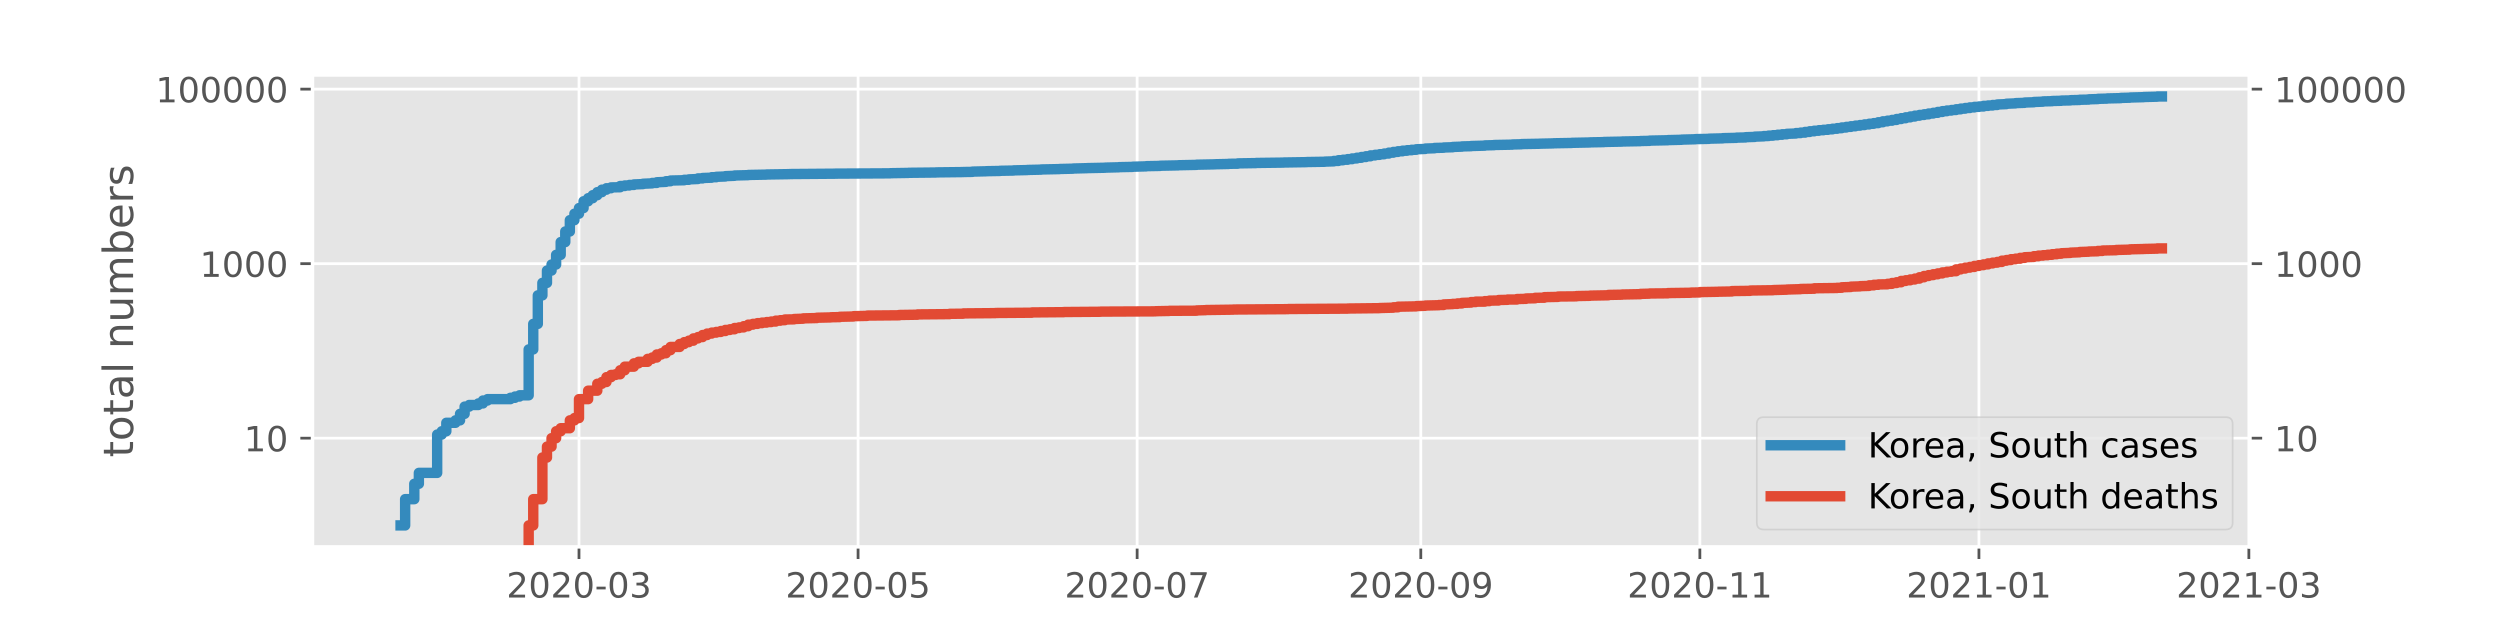
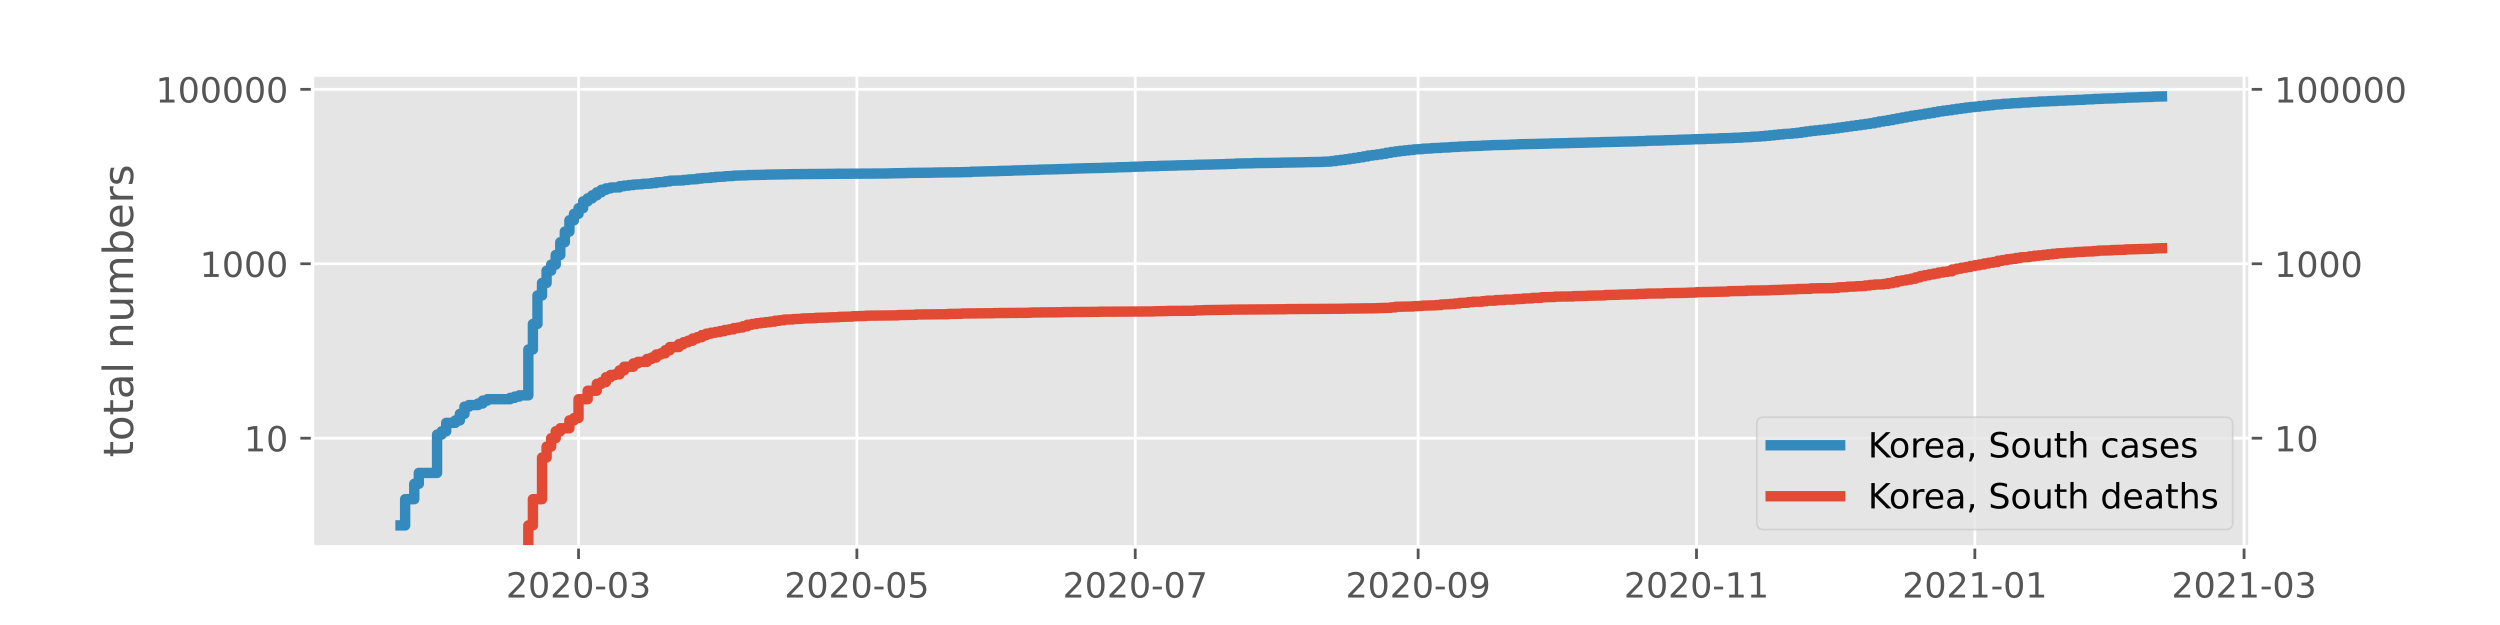
<svg xmlns="http://www.w3.org/2000/svg" xmlns:xlink="http://www.w3.org/1999/xlink" height="180pt" version="1.1" viewBox="0 0 720 180" width="720pt">
  <defs>
    <style type="text/css">*{stroke-linecap:butt;stroke-linejoin:round;}</style>
  </defs>
  <g id="figure_1">
    <g id="patch_1">
      <path d="M 0 180  L 720 180  L 720 0  L 0 0  z " style="fill:#ffffff;" />
    </g>
    <g id="axes_1">
      <g id="patch_2">
        <path d="M 90 157.5  L 648 157.5  L 648 21.6  L 90 21.6  z " style="fill:#e5e5e5;" />
      </g>
      <g id="matplotlib.axis_1">
        <g id="xtick_1">
          <g id="line2d_1">
-             <path clip-path="url(#pbd2954a9d4)" d="M 166.75 157.5  L 166.75 21.6  " style="fill:none;stroke:#ffffff;stroke-linecap:square;stroke-width:0.8;" />
+             <path clip-path="url(#p06959d4b79)" d="M 166.617 157.5  L 166.617 21.6  " style="fill:none;stroke:#ffffff;stroke-linecap:square;stroke-width:0.8;" />
          </g>
          <g id="line2d_2">
            <defs>
-               <path d="M 0 0  L 0 3.5  " id="md757eb8dd3" style="stroke:#555555;stroke-width:0.8;" />
+               <path d="M 0 0  L 0 3.5  " id="m954e383725" style="stroke:#555555;stroke-width:0.8;" />
            </defs>
            <g>
-               <use style="fill:#555555;stroke:#555555;stroke-width:0.8;" x="166.75" xlink:href="#md757eb8dd3" y="157.5" />
+               <use style="fill:#555555;stroke:#555555;stroke-width:0.8;" x="166.617" xlink:href="#m954e383725" y="157.5" />
            </g>
          </g>
          <g id="text_1">
-             <text style="fill:#555555;font-family:DejaVu Sans;font-size:10px;font-stretch:normal;font-style:normal;font-weight:normal;text-anchor:middle;" transform="rotate(-0, 166.7497, 172.0984)" x="166.75" y="172.098">2020-03</text>
+             <text style="fill:#555555;font-family:DejaVu Sans;font-size:10px;font-stretch:normal;font-style:normal;font-weight:normal;text-anchor:middle;" transform="rotate(-0, 166.6166, 172.0984)" x="166.617" y="172.098">2020-03</text>
          </g>
        </g>
        <g id="xtick_2">
          <g id="line2d_3">
-             <path clip-path="url(#pbd2954a9d4)" d="M 247.123 157.5  L 247.123 21.6  " style="fill:none;stroke:#ffffff;stroke-linecap:square;stroke-width:0.8;" />
+             <path clip-path="url(#p06959d4b79)" d="M 246.781 157.5  L 246.781 21.6  " style="fill:none;stroke:#ffffff;stroke-linecap:square;stroke-width:0.8;" />
          </g>
          <g id="line2d_4">
            <g>
-               <use style="fill:#555555;stroke:#555555;stroke-width:0.8;" x="247.123" xlink:href="#md757eb8dd3" y="157.5" />
+               <use style="fill:#555555;stroke:#555555;stroke-width:0.8;" x="246.781" xlink:href="#m954e383725" y="157.5" />
            </g>
          </g>
          <g id="text_2">
-             <text style="fill:#555555;font-family:DejaVu Sans;font-size:10px;font-stretch:normal;font-style:normal;font-weight:normal;text-anchor:middle;" transform="rotate(-0, 247.1228, 172.0984)" x="247.123" y="172.098">2020-05</text>
+             <text style="fill:#555555;font-family:DejaVu Sans;font-size:10px;font-stretch:normal;font-style:normal;font-weight:normal;text-anchor:middle;" transform="rotate(-0, 246.7814, 172.0984)" x="246.781" y="172.098">2020-05</text>
          </g>
        </g>
        <g id="xtick_3">
          <g id="line2d_5">
-             <path clip-path="url(#pbd2954a9d4)" d="M 327.496 157.5  L 327.496 21.6  " style="fill:none;stroke:#ffffff;stroke-linecap:square;stroke-width:0.8;" />
+             <path clip-path="url(#p06959d4b79)" d="M 326.946 157.5  L 326.946 21.6  " style="fill:none;stroke:#ffffff;stroke-linecap:square;stroke-width:0.8;" />
          </g>
          <g id="line2d_6">
            <g>
-               <use style="fill:#555555;stroke:#555555;stroke-width:0.8;" x="327.496" xlink:href="#md757eb8dd3" y="157.5" />
+               <use style="fill:#555555;stroke:#555555;stroke-width:0.8;" x="326.946" xlink:href="#m954e383725" y="157.5" />
            </g>
          </g>
          <g id="text_3">
-             <text style="fill:#555555;font-family:DejaVu Sans;font-size:10px;font-stretch:normal;font-style:normal;font-weight:normal;text-anchor:middle;" transform="rotate(-0, 327.4959, 172.0984)" x="327.496" y="172.098">2020-07</text>
+             <text style="fill:#555555;font-family:DejaVu Sans;font-size:10px;font-stretch:normal;font-style:normal;font-weight:normal;text-anchor:middle;" transform="rotate(-0, 326.9463, 172.0984)" x="326.946" y="172.098">2020-07</text>
          </g>
        </g>
        <g id="xtick_4">
          <g id="line2d_7">
-             <path clip-path="url(#pbd2954a9d4)" d="M 409.187 157.5  L 409.187 21.6  " style="fill:none;stroke:#ffffff;stroke-linecap:square;stroke-width:0.8;" />
+             <path clip-path="url(#p06959d4b79)" d="M 408.425 157.5  L 408.425 21.6  " style="fill:none;stroke:#ffffff;stroke-linecap:square;stroke-width:0.8;" />
          </g>
          <g id="line2d_8">
            <g>
-               <use style="fill:#555555;stroke:#555555;stroke-width:0.8;" x="409.187" xlink:href="#md757eb8dd3" y="157.5" />
+               <use style="fill:#555555;stroke:#555555;stroke-width:0.8;" x="408.425" xlink:href="#m954e383725" y="157.5" />
            </g>
          </g>
          <g id="text_4">
-             <text style="fill:#555555;font-family:DejaVu Sans;font-size:10px;font-stretch:normal;font-style:normal;font-weight:normal;text-anchor:middle;" transform="rotate(-0, 409.1865, 172.0984)" x="409.187" y="172.098">2020-09</text>
+             <text style="fill:#555555;font-family:DejaVu Sans;font-size:10px;font-stretch:normal;font-style:normal;font-weight:normal;text-anchor:middle;" transform="rotate(-0, 408.4253, 172.0984)" x="408.425" y="172.098">2020-09</text>
          </g>
        </g>
        <g id="xtick_5">
          <g id="line2d_9">
-             <path clip-path="url(#pbd2954a9d4)" d="M 489.56 157.5  L 489.56 21.6  " style="fill:none;stroke:#ffffff;stroke-linecap:square;stroke-width:0.8;" />
+             <path clip-path="url(#p06959d4b79)" d="M 488.59 157.5  L 488.59 21.6  " style="fill:none;stroke:#ffffff;stroke-linecap:square;stroke-width:0.8;" />
          </g>
          <g id="line2d_10">
            <g>
-               <use style="fill:#555555;stroke:#555555;stroke-width:0.8;" x="489.56" xlink:href="#md757eb8dd3" y="157.5" />
+               <use style="fill:#555555;stroke:#555555;stroke-width:0.8;" x="488.59" xlink:href="#m954e383725" y="157.5" />
            </g>
          </g>
          <g id="text_5">
-             <text style="fill:#555555;font-family:DejaVu Sans;font-size:10px;font-stretch:normal;font-style:normal;font-weight:normal;text-anchor:middle;" transform="rotate(-0, 489.5596, 172.0984)" x="489.56" y="172.098">2020-11</text>
+             <text style="fill:#555555;font-family:DejaVu Sans;font-size:10px;font-stretch:normal;font-style:normal;font-weight:normal;text-anchor:middle;" transform="rotate(-0, 488.5902, 172.0984)" x="488.59" y="172.098">2020-11</text>
          </g>
        </g>
        <g id="xtick_6">
          <g id="line2d_11">
-             <path clip-path="url(#pbd2954a9d4)" d="M 569.933 157.5  L 569.933 21.6  " style="fill:none;stroke:#ffffff;stroke-linecap:square;stroke-width:0.8;" />
+             <path clip-path="url(#p06959d4b79)" d="M 568.755 157.5  L 568.755 21.6  " style="fill:none;stroke:#ffffff;stroke-linecap:square;stroke-width:0.8;" />
          </g>
          <g id="line2d_12">
            <g>
-               <use style="fill:#555555;stroke:#555555;stroke-width:0.8;" x="569.933" xlink:href="#md757eb8dd3" y="157.5" />
+               <use style="fill:#555555;stroke:#555555;stroke-width:0.8;" x="568.755" xlink:href="#m954e383725" y="157.5" />
            </g>
          </g>
          <g id="text_6">
-             <text style="fill:#555555;font-family:DejaVu Sans;font-size:10px;font-stretch:normal;font-style:normal;font-weight:normal;text-anchor:middle;" transform="rotate(-0, 569.9327, 172.0984)" x="569.933" y="172.098">2021-01</text>
+             <text style="fill:#555555;font-family:DejaVu Sans;font-size:10px;font-stretch:normal;font-style:normal;font-weight:normal;text-anchor:middle;" transform="rotate(-0, 568.7551, 172.0984)" x="568.755" y="172.098">2021-01</text>
          </g>
        </g>
        <g id="xtick_7">
          <g id="line2d_13">
-             <path clip-path="url(#pbd2954a9d4)" d="M 647.671 157.5  L 647.671 21.6  " style="fill:none;stroke:#ffffff;stroke-linecap:square;stroke-width:0.8;" />
+             <path clip-path="url(#p06959d4b79)" d="M 646.292 157.5  L 646.292 21.6  " style="fill:none;stroke:#ffffff;stroke-linecap:square;stroke-width:0.8;" />
          </g>
          <g id="line2d_14">
            <g>
-               <use style="fill:#555555;stroke:#555555;stroke-width:0.8;" x="647.671" xlink:href="#md757eb8dd3" y="157.5" />
+               <use style="fill:#555555;stroke:#555555;stroke-width:0.8;" x="646.292" xlink:href="#m954e383725" y="157.5" />
            </g>
          </g>
          <g id="text_7">
-             <text style="fill:#555555;font-family:DejaVu Sans;font-size:10px;font-stretch:normal;font-style:normal;font-weight:normal;text-anchor:middle;" transform="rotate(-0, 647.6706, 172.0984)" x="647.671" y="172.098">2021-03</text>
+             <text style="fill:#555555;font-family:DejaVu Sans;font-size:10px;font-stretch:normal;font-style:normal;font-weight:normal;text-anchor:middle;" transform="rotate(-0, 646.2916, 172.0984)" x="646.292" y="172.098">2021-03</text>
          </g>
        </g>
      </g>
      <g id="matplotlib.axis_2">
        <g id="ytick_1">
          <g id="line2d_15">
-             <path clip-path="url(#pbd2954a9d4)" d="M 90 126.192  L 648 126.192  " style="fill:none;stroke:#ffffff;stroke-linecap:square;stroke-width:0.8;" />
+             <path clip-path="url(#p06959d4b79)" d="M 90 126.203  L 648 126.203  " style="fill:none;stroke:#ffffff;stroke-linecap:square;stroke-width:0.8;" />
          </g>
          <g id="line2d_16">
            <defs>
-               <path d="M 0 0  L -3.5 0  " id="md5e09cf8b1" style="stroke:#555555;stroke-width:0.8;" />
+               <path d="M 0 0  L -3.5 0  " id="m4cf691a98b" style="stroke:#555555;stroke-width:0.8;" />
            </defs>
            <g>
-               <use style="fill:#555555;stroke:#555555;stroke-width:0.8;" x="90" xlink:href="#md5e09cf8b1" y="126.192" />
+               <use style="fill:#555555;stroke:#555555;stroke-width:0.8;" x="90" xlink:href="#m4cf691a98b" y="126.203" />
            </g>
          </g>
          <g id="line2d_17">
            <defs>
-               <path d="M 0 0  L 3.5 0  " id="m8f27bc5453" style="stroke:#555555;stroke-width:0.8;" />
+               <path d="M 0 0  L 3.5 0  " id="me5568cc0a6" style="stroke:#555555;stroke-width:0.8;" />
            </defs>
            <g>
-               <use style="fill:#555555;stroke:#555555;stroke-width:0.8;" x="648" xlink:href="#m8f27bc5453" y="126.192" />
+               <use style="fill:#555555;stroke:#555555;stroke-width:0.8;" x="648" xlink:href="#me5568cc0a6" y="126.203" />
            </g>
          </g>
          <g id="text_8">
-             <text style="fill:#555555;font-family:DejaVu Sans;font-size:10px;font-stretch:normal;font-style:normal;font-weight:normal;text-anchor:end;" transform="rotate(-0, 83, 129.9912)" x="83" y="129.991">10</text>
+             <text style="fill:#555555;font-family:DejaVu Sans;font-size:10px;font-stretch:normal;font-style:normal;font-weight:normal;text-anchor:end;" transform="rotate(-0, 83, 130.002)" x="83" y="130.002">10</text>
          </g>
          <g id="text_9">
-             <text style="fill:#555555;font-family:DejaVu Sans;font-size:10px;font-stretch:normal;font-style:normal;font-weight:normal;text-anchor:start;" transform="rotate(-0, 655, 129.9912)" x="655" y="129.991">10</text>
+             <text style="fill:#555555;font-family:DejaVu Sans;font-size:10px;font-stretch:normal;font-style:normal;font-weight:normal;text-anchor:start;" transform="rotate(-0, 655, 130.002)" x="655" y="130.002">10</text>
          </g>
        </g>
        <g id="ytick_2">
          <g id="line2d_18">
-             <path clip-path="url(#pbd2954a9d4)" d="M 90 75.93  L 648 75.93  " style="fill:none;stroke:#ffffff;stroke-linecap:square;stroke-width:0.8;" />
+             <path clip-path="url(#p06959d4b79)" d="M 90 75.963  L 648 75.963  " style="fill:none;stroke:#ffffff;stroke-linecap:square;stroke-width:0.8;" />
          </g>
          <g id="line2d_19">
            <g>
-               <use style="fill:#555555;stroke:#555555;stroke-width:0.8;" x="90" xlink:href="#md5e09cf8b1" y="75.93" />
+               <use style="fill:#555555;stroke:#555555;stroke-width:0.8;" x="90" xlink:href="#m4cf691a98b" y="75.963" />
            </g>
          </g>
          <g id="line2d_20">
            <g>
-               <use style="fill:#555555;stroke:#555555;stroke-width:0.8;" x="648" xlink:href="#m8f27bc5453" y="75.93" />
+               <use style="fill:#555555;stroke:#555555;stroke-width:0.8;" x="648" xlink:href="#me5568cc0a6" y="75.963" />
            </g>
          </g>
          <g id="text_10">
-             <text style="fill:#555555;font-family:DejaVu Sans;font-size:10px;font-stretch:normal;font-style:normal;font-weight:normal;text-anchor:end;" transform="rotate(-0, 83, 79.72969)" x="83" y="79.73">1000</text>
+             <text style="fill:#555555;font-family:DejaVu Sans;font-size:10px;font-stretch:normal;font-style:normal;font-weight:normal;text-anchor:end;" transform="rotate(-0, 83, 79.76215)" x="83" y="79.762">1000</text>
          </g>
          <g id="text_11">
-             <text style="fill:#555555;font-family:DejaVu Sans;font-size:10px;font-stretch:normal;font-style:normal;font-weight:normal;text-anchor:start;" transform="rotate(-0, 655, 79.72969)" x="655" y="79.73">1000</text>
+             <text style="fill:#555555;font-family:DejaVu Sans;font-size:10px;font-stretch:normal;font-style:normal;font-weight:normal;text-anchor:start;" transform="rotate(-0, 655, 79.76215)" x="655" y="79.762">1000</text>
          </g>
        </g>
        <g id="ytick_3">
          <g id="line2d_21">
-             <path clip-path="url(#pbd2954a9d4)" d="M 90 25.669  L 648 25.669  " style="fill:none;stroke:#ffffff;stroke-linecap:square;stroke-width:0.8;" />
+             <path clip-path="url(#p06959d4b79)" d="M 90 25.723  L 648 25.723  " style="fill:none;stroke:#ffffff;stroke-linecap:square;stroke-width:0.8;" />
          </g>
          <g id="line2d_22">
            <g>
-               <use style="fill:#555555;stroke:#555555;stroke-width:0.8;" x="90" xlink:href="#md5e09cf8b1" y="25.669" />
+               <use style="fill:#555555;stroke:#555555;stroke-width:0.8;" x="90" xlink:href="#m4cf691a98b" y="25.723" />
            </g>
          </g>
          <g id="line2d_23">
            <g>
-               <use style="fill:#555555;stroke:#555555;stroke-width:0.8;" x="648" xlink:href="#m8f27bc5453" y="25.669" />
+               <use style="fill:#555555;stroke:#555555;stroke-width:0.8;" x="648" xlink:href="#me5568cc0a6" y="25.723" />
            </g>
          </g>
          <g id="text_12">
-             <text style="fill:#555555;font-family:DejaVu Sans;font-size:10px;font-stretch:normal;font-style:normal;font-weight:normal;text-anchor:end;" transform="rotate(-0, 83, 29.46818)" x="83" y="29.468">100000</text>
+             <text style="fill:#555555;font-family:DejaVu Sans;font-size:10px;font-stretch:normal;font-style:normal;font-weight:normal;text-anchor:end;" transform="rotate(-0, 83, 29.52229)" x="83" y="29.522">100000</text>
          </g>
          <g id="text_13">
-             <text style="fill:#555555;font-family:DejaVu Sans;font-size:10px;font-stretch:normal;font-style:normal;font-weight:normal;text-anchor:start;" transform="rotate(-0, 655, 29.46818)" x="655" y="29.468">100000</text>
+             <text style="fill:#555555;font-family:DejaVu Sans;font-size:10px;font-stretch:normal;font-style:normal;font-weight:normal;text-anchor:start;" transform="rotate(-0, 655, 29.52229)" x="655" y="29.522">100000</text>
          </g>
        </g>
        <g id="text_14">
          <text style="fill:#555555;font-family:DejaVu Sans;font-size:12px;font-stretch:normal;font-style:normal;font-weight:normal;text-anchor:middle;" transform="rotate(-90, 38.32937, 89.55)" x="38.329" y="89.55">total numbers</text>
        </g>
      </g>
      <g id="line2d_24">
-         <path clip-path="url(#pbd2954a9d4)" d="M 115.364 151.323  L 116.681 151.323  L 116.681 143.758  L 119.316 143.758  L 119.316 139.332  L 120.634 139.332  L 120.634 136.193  L 125.904 136.193  L 125.904 125.152  L 127.222 125.152  L 127.222 124.202  L 128.54 124.202  L 128.54 121.767  L 131.175 121.767  L 131.175 121.062  L 132.492 121.062  L 132.492 119.187  L 133.81 119.187  L 133.81 117.101  L 135.128 117.101  L 135.128 116.637  L 137.763 116.637  L 137.763 116.191  L 139.08 116.191  L 139.08 115.351  L 140.398 115.351  L 140.398 114.955  L 146.986 114.955  L 146.986 114.572  L 148.303 114.572  L 148.303 114.202  L 149.621 114.202  L 149.621 113.844  L 152.256 113.844  L 152.256 100.633  L 153.574 100.633  L 153.574 93.28  L 154.891 93.28  L 154.891 85.066  L 156.209 85.066  L 156.209 81.469  L 157.527 81.469  L 157.527 77.925  L 158.844 77.925  L 158.844 76.184  L 160.162 76.184  L 160.162 73.399  L 161.479 73.399  L 161.479 69.723  L 162.797 69.723  L 162.797 66.666  L 164.115 66.666  L 164.115 63.408  L 165.432 63.408  L 165.432 61.545  L 166.75 61.545  L 166.75 59.922  L 168.067 59.922  L 168.067 57.966  L 169.385 57.966  L 169.385 57.087  L 170.702 57.087  L 170.702 56.216  L 172.02 56.216  L 172.02 55.346  L 173.338 55.346  L 173.338 54.629  L 174.655 54.629  L 174.655 54.214  L 175.973 54.214  L 175.973 53.972  L 178.608 53.921  L 178.608 53.575  L 179.926 53.575  L 179.926 53.415  L 181.243 53.415  L 181.243 53.264  L 182.561 53.264  L 182.561 53.118  L 185.196 53.016  L 185.196 52.918  L 187.831 52.807  L 187.831 52.686  L 189.149 52.686  L 189.149 52.49  L 191.784 52.38  L 191.784 52.196  L 193.102 52.196  L 193.102 51.997  L 197.054 51.905  L 197.054 51.785  L 198.372 51.785  L 198.372 51.661  L 201.007 51.554  L 201.007 51.385  L 202.325 51.385  L 202.325 51.265  L 204.96 51.176  L 204.96 51.036  L 206.277 51.036  L 206.277 50.924  L 208.913 50.826  L 208.913 50.732  L 211.548 50.631  L 211.548 50.544  L 215.501 50.444  L 215.501 50.388  L 220.771 50.288  L 220.771 50.255  L 227.359 50.15  L 227.359 50.128  L 240.535 50.023  L 240.535 50.008  L 256.346 49.919  L 256.346 49.885  L 261.616 49.797  L 261.616 49.768  L 269.522 49.682  L 269.522 49.651  L 277.427 49.557  L 277.427 49.538  L 280.063 49.5  L 280.063 49.423  L 284.015 49.33  L 284.015 49.305  L 287.968 49.235  L 287.968 49.189  L 291.921 49.116  L 291.921 49.068  L 295.874 48.98  L 295.874 48.945  L 299.826 48.858  L 299.826 48.807  L 305.097 48.7  L 305.097 48.67  L 309.05 48.579  L 309.05 48.535  L 313.002 48.433  L 313.002 48.419  L 318.273 48.309  L 318.273 48.276  L 322.226 48.178  L 322.226 48.142  L 326.178 48.063  L 326.178 48.017  L 330.131 47.911  L 330.131 47.86  L 334.084 47.785  L 334.084 47.733  L 339.354 47.627  L 339.354 47.592  L 344.625 47.483  L 344.625 47.434  L 349.895 47.328  L 349.895 47.307  L 353.848 47.222  L 353.848 47.176  L 356.483 47.144  L 356.483 47.056  L 361.753 46.97  L 361.753 46.933  L 369.659 46.828  L 369.659 46.803  L 376.247 46.698  L 376.247 46.671  L 381.517 46.585  L 381.517 46.543  L 384.152 46.467  L 384.152 46.346  L 385.47 46.346  L 385.47 46.145  L 386.787 46.145  L 386.787 46.006  L 388.105 46.006  L 388.105 45.834  L 389.423 45.834  L 389.423 45.631  L 390.74 45.631  L 390.74 45.437  L 392.058 45.437  L 392.058 45.222  L 393.375 45.222  L 393.375 45.007  L 394.693 45.007  L 394.693 44.755  L 396.011 44.755  L 396.011 44.59  L 397.328 44.59  L 397.328 44.418  L 398.646 44.418  L 398.646 44.225  L 399.963 44.225  L 399.963 43.965  L 401.281 43.965  L 401.281 43.75  L 402.599 43.75  L 402.599 43.567  L 403.916 43.567  L 403.916 43.4  L 405.234 43.4  L 405.234 43.264  L 406.551 43.264  L 406.551 43.136  L 407.869 43.136  L 407.869 42.992  L 410.504 42.889  L 410.504 42.785  L 413.139 42.697  L 413.139 42.61  L 415.774 42.549  L 415.774 42.48  L 418.41 42.401  L 418.41 42.323  L 421.045 42.235  L 421.045 42.167  L 423.68 42.107  L 423.68 42.054  L 427.633 41.947  L 427.633 41.873  L 430.268 41.813  L 430.268 41.76  L 435.538 41.659  L 435.538 41.607  L 438.174 41.549  L 438.174 41.495  L 443.444 41.4  L 443.444 41.382  L 447.397 41.295  L 447.397 41.267  L 452.667 41.17  L 452.667 41.137  L 457.937 41.03  L 457.937 40.998  L 461.89 40.93  L 461.89 40.885  L 467.161 40.784  L 467.161 40.752  L 472.431 40.655  L 472.431 40.616  L 475.066 40.565  L 475.066 40.499  L 480.336 40.39  L 480.336 40.353  L 484.289 40.258  L 484.289 40.211  L 488.242 40.108  L 488.242 40.068  L 492.195 39.99  L 492.195 39.939  L 496.148 39.845  L 496.148 39.788  L 500.1 39.698  L 500.1 39.641  L 502.736 39.585  L 502.736 39.511  L 505.371 39.431  L 505.371 39.352  L 508.006 39.267  L 508.006 39.18  L 509.323 39.18  L 509.323 39.063  L 510.641 39.063  L 510.641 38.936  L 511.959 38.936  L 511.959 38.803  L 513.276 38.803  L 513.276 38.664  L 514.594 38.664  L 514.594 38.546  L 517.229 38.45  L 517.229 38.328  L 518.547 38.328  L 518.547 38.196  L 519.864 38.196  L 519.864 37.997  L 521.182 37.997  L 521.182 37.807  L 522.499 37.807  L 522.499 37.646  L 523.817 37.646  L 523.817 37.5  L 525.135 37.5  L 525.135 37.379  L 526.452 37.379  L 526.452 37.236  L 527.77 37.236  L 527.77 37.076  L 529.087 37.076  L 529.087 36.91  L 530.405 36.91  L 530.405 36.719  L 531.723 36.719  L 531.723 36.545  L 533.04 36.545  L 533.04 36.36  L 534.358 36.36  L 534.358 36.183  L 535.675 36.183  L 535.675 36.015  L 536.993 36.015  L 536.993 35.826  L 538.311 35.826  L 538.311 35.643  L 539.628 35.643  L 539.628 35.457  L 540.946 35.457  L 540.946 35.206  L 542.263 35.206  L 542.263 34.94  L 543.581 34.94  L 543.581 34.758  L 544.898 34.758  L 544.898 34.539  L 546.216 34.539  L 546.216 34.277  L 547.534 34.277  L 547.534 34.037  L 548.851 34.037  L 548.851 33.79  L 550.169 33.79  L 550.169 33.551  L 551.486 33.551  L 551.486 33.307  L 552.804 33.307  L 552.804 33.106  L 554.122 33.106  L 554.122 32.92  L 555.439 32.92  L 555.439 32.691  L 556.757 32.691  L 556.757 32.489  L 558.074 32.489  L 558.074 32.24  L 559.392 32.24  L 559.392 32.016  L 560.71 32.016  L 560.71 31.829  L 562.027 31.829  L 562.027 31.675  L 563.345 31.675  L 563.345 31.479  L 564.662 31.479  L 564.662 31.286  L 565.98 31.286  L 565.98 31.11  L 567.298 31.11  L 567.298 30.927  L 568.615 30.927  L 568.615 30.782  L 569.933 30.782  L 569.933 30.669  L 571.25 30.669  L 571.25 30.495  L 572.568 30.495  L 572.568 30.374  L 573.885 30.374  L 573.885 30.234  L 575.203 30.234  L 575.203 30.091  L 577.838 29.982  L 577.838 29.878  L 580.473 29.772  L 580.473 29.701  L 583.109 29.616  L 583.109 29.529  L 585.744 29.449  L 585.744 29.37  L 588.379 29.282  L 588.379 29.203  L 591.014 29.144  L 591.014 29.087  L 593.649 29.027  L 593.649 28.967  L 596.285 28.917  L 596.285 28.854  L 598.92 28.797  L 598.92 28.733  L 601.555 28.682  L 601.555 28.603  L 604.19 28.532  L 604.19 28.466  L 606.825 28.402  L 606.825 28.352  L 610.778 28.263  L 610.778 28.199  L 613.413 28.137  L 613.413 28.087  L 617.366 27.983  L 617.366 27.944  L 621.319 27.844  L 621.319 27.777  L 622.636 27.777  L 622.636 27.777  " style="fill:none;stroke:#348abd;stroke-linecap:square;stroke-width:3;" />
+         <path clip-path="url(#p06959d4b79)" d="M 115.364 151.323  L 116.678 151.323  L 116.678 143.761  L 119.306 143.761  L 119.306 139.337  L 120.62 139.337  L 120.62 136.199  L 125.877 136.199  L 125.877 125.163  L 127.191 125.163  L 127.191 124.214  L 128.505 124.214  L 128.505 121.779  L 131.134 121.779  L 131.134 121.075  L 132.448 121.075  L 132.448 119.201  L 133.762 119.201  L 133.762 117.116  L 135.076 117.116  L 135.076 116.652  L 137.705 116.652  L 137.705 116.207  L 139.019 116.207  L 139.019 115.367  L 140.333 115.367  L 140.333 114.97  L 146.904 114.97  L 146.904 114.587  L 148.218 114.587  L 148.218 114.218  L 149.532 114.218  L 149.532 113.86  L 152.161 113.86  L 152.161 100.655  L 153.475 100.655  L 153.475 93.305  L 154.789 93.305  L 154.789 85.094  L 156.103 85.094  L 156.103 81.499  L 157.417 81.499  L 157.417 77.956  L 158.732 77.956  L 158.732 76.217  L 160.046 76.217  L 160.046 73.433  L 161.36 73.433  L 161.36 69.759  L 162.674 69.759  L 162.674 66.702  L 163.988 66.702  L 163.988 63.445  L 165.302 63.445  L 165.302 61.584  L 166.617 61.584  L 166.617 59.962  L 167.931 59.962  L 167.931 58.006  L 169.245 58.006  L 169.245 57.128  L 170.559 57.128  L 170.559 56.257  L 171.873 56.257  L 171.873 55.388  L 173.187 55.388  L 173.187 54.67  L 174.502 54.67  L 174.502 54.255  L 175.816 54.255  L 175.816 54.014  L 178.444 53.963  L 178.444 53.617  L 179.758 53.617  L 179.758 53.457  L 181.073 53.457  L 181.073 53.306  L 182.387 53.306  L 182.387 53.161  L 185.015 53.059  L 185.015 52.96  L 187.643 52.85  L 187.643 52.728  L 188.958 52.728  L 188.958 52.533  L 191.586 52.423  L 191.586 52.239  L 192.9 52.239  L 192.9 52.04  L 196.843 51.948  L 196.843 51.828  L 198.157 51.828  L 198.157 51.704  L 200.785 51.597  L 200.785 51.428  L 202.099 51.428  L 202.099 51.308  L 204.728 51.219  L 204.728 51.079  L 206.042 51.079  L 206.042 50.967  L 208.67 50.869  L 208.67 50.776  L 211.299 50.674  L 211.299 50.587  L 215.241 50.488  L 215.241 50.432  L 220.498 50.332  L 220.498 50.298  L 227.069 50.194  L 227.069 50.171  L 240.211 50.066  L 240.211 50.052  L 255.981 49.963  L 255.981 49.929  L 261.237 49.841  L 261.237 49.812  L 269.122 49.726  L 269.122 49.695  L 277.008 49.601  L 277.008 49.582  L 279.636 49.544  L 279.636 49.467  L 283.578 49.374  L 283.578 49.349  L 287.521 49.279  L 287.521 49.233  L 291.463 49.16  L 291.463 49.112  L 295.406 49.024  L 295.406 48.989  L 299.349 48.902  L 299.349 48.851  L 304.605 48.745  L 304.605 48.714  L 308.548 48.623  L 308.548 48.579  L 312.49 48.478  L 312.49 48.463  L 317.747 48.354  L 317.747 48.32  L 321.69 48.223  L 321.69 48.187  L 325.632 48.107  L 325.632 48.062  L 329.575 47.956  L 329.575 47.905  L 333.517 47.83  L 333.517 47.778  L 338.774 47.672  L 338.774 47.636  L 344.031 47.528  L 344.031 47.479  L 349.287 47.373  L 349.287 47.352  L 353.23 47.267  L 353.23 47.221  L 355.858 47.189  L 355.858 47.101  L 361.115 47.015  L 361.115 46.978  L 369 46.873  L 369 46.848  L 375.571 46.743  L 375.571 46.716  L 380.828 46.63  L 380.828 46.588  L 383.456 46.512  L 383.456 46.391  L 384.77 46.391  L 384.77 46.191  L 386.084 46.191  L 386.084 46.051  L 387.398 46.051  L 387.398 45.88  L 388.713 45.88  L 388.713 45.676  L 390.027 45.676  L 390.027 45.482  L 391.341 45.482  L 391.341 45.268  L 392.655 45.268  L 392.655 45.053  L 393.969 45.053  L 393.969 44.801  L 395.284 44.801  L 395.284 44.636  L 396.598 44.636  L 396.598 44.464  L 397.912 44.464  L 397.912 44.271  L 399.226 44.271  L 399.226 44.011  L 400.54 44.011  L 400.54 43.797  L 401.854 43.797  L 401.854 43.613  L 403.169 43.613  L 403.169 43.447  L 404.483 43.447  L 404.483 43.31  L 405.797 43.31  L 405.797 43.182  L 407.111 43.182  L 407.111 43.039  L 409.74 42.935  L 409.74 42.831  L 412.368 42.744  L 412.368 42.657  L 414.996 42.596  L 414.996 42.527  L 417.625 42.448  L 417.625 42.37  L 420.253 42.282  L 420.253 42.214  L 422.881 42.154  L 422.881 42.101  L 426.824 41.994  L 426.824 41.92  L 429.452 41.86  L 429.452 41.807  L 434.709 41.706  L 434.709 41.654  L 437.337 41.596  L 437.337 41.543  L 442.594 41.447  L 442.594 41.43  L 446.537 41.343  L 446.537 41.314  L 451.793 41.218  L 451.793 41.184  L 457.05 41.078  L 457.05 41.046  L 460.992 40.977  L 460.992 40.932  L 466.249 40.832  L 466.249 40.8  L 471.506 40.702  L 471.506 40.663  L 474.134 40.612  L 474.134 40.546  L 479.391 40.438  L 479.391 40.401  L 483.333 40.306  L 483.333 40.259  L 487.276 40.156  L 487.276 40.116  L 491.219 40.038  L 491.219 39.987  L 495.161 39.893  L 495.161 39.836  L 499.104 39.746  L 499.104 39.689  L 501.732 39.633  L 501.732 39.559  L 504.36 39.48  L 504.36 39.4  L 506.989 39.315  L 506.989 39.228  L 508.303 39.228  L 508.303 39.111  L 509.617 39.111  L 509.617 38.984  L 510.931 38.984  L 510.931 38.852  L 512.245 38.852  L 512.245 38.712  L 513.56 38.712  L 513.56 38.594  L 516.188 38.499  L 516.188 38.377  L 517.502 38.377  L 517.502 38.244  L 518.816 38.244  L 518.816 38.046  L 520.13 38.046  L 520.13 37.855  L 521.445 37.855  L 521.445 37.695  L 522.759 37.695  L 522.759 37.549  L 524.073 37.549  L 524.073 37.428  L 525.387 37.428  L 525.387 37.285  L 526.701 37.285  L 526.701 37.125  L 528.016 37.125  L 528.016 36.959  L 529.33 36.959  L 529.33 36.769  L 530.644 36.769  L 530.644 36.595  L 531.958 36.595  L 531.958 36.41  L 533.272 36.41  L 533.272 36.233  L 534.586 36.233  L 534.586 36.064  L 535.901 36.064  L 535.901 35.875  L 537.215 35.875  L 537.215 35.693  L 538.529 35.693  L 538.529 35.507  L 539.843 35.507  L 539.843 35.256  L 541.157 35.256  L 541.157 34.99  L 542.472 34.99  L 542.472 34.808  L 543.786 34.808  L 543.786 34.59  L 545.1 34.59  L 545.1 34.328  L 546.414 34.328  L 546.414 34.088  L 547.728 34.088  L 547.728 33.841  L 549.042 33.841  L 549.042 33.601  L 550.357 33.601  L 550.357 33.358  L 551.671 33.358  L 551.671 33.157  L 552.985 33.157  L 552.985 32.971  L 554.299 32.971  L 554.299 32.742  L 555.613 32.742  L 555.613 32.54  L 556.927 32.54  L 556.927 32.291  L 558.242 32.291  L 558.242 32.068  L 559.556 32.068  L 559.556 31.88  L 560.87 31.88  L 560.87 31.726  L 562.184 31.726  L 562.184 31.53  L 563.498 31.53  L 563.498 31.337  L 564.813 31.337  L 564.813 31.162  L 566.127 31.162  L 566.127 30.979  L 567.441 30.979  L 567.441 30.834  L 568.755 30.834  L 568.755 30.721  L 570.069 30.721  L 570.069 30.547  L 571.383 30.547  L 571.383 30.426  L 572.698 30.426  L 572.698 30.286  L 574.012 30.286  L 574.012 30.143  L 576.64 30.034  L 576.64 29.931  L 579.268 29.824  L 579.268 29.753  L 581.897 29.669  L 581.897 29.581  L 584.525 29.501  L 584.525 29.422  L 587.154 29.334  L 587.154 29.255  L 589.782 29.197  L 589.782 29.139  L 592.41 29.079  L 592.41 29.02  L 595.039 28.969  L 595.039 28.906  L 597.667 28.849  L 597.667 28.786  L 600.295 28.735  L 600.295 28.656  L 602.924 28.585  L 602.924 28.519  L 605.552 28.455  L 605.552 28.405  L 609.495 28.316  L 609.495 28.252  L 612.123 28.19  L 612.123 28.14  L 616.065 28.036  L 616.065 27.997  L 620.008 27.897  L 620.008 27.83  L 622.636 27.777  L 622.636 27.777  " style="fill:none;stroke:#348abd;stroke-linecap:square;stroke-width:3;" />
      </g>
      <g id="line2d_25">
-         <path clip-path="url(#pbd2954a9d4)" d="M 152.256 181  L 152.256 151.323  L 153.574 151.323  L 153.574 143.758  L 156.209 143.758  L 156.209 131.767  L 157.527 131.767  L 157.527 128.627  L 158.844 128.627  L 158.844 126.192  L 160.162 126.192  L 160.162 124.202  L 161.479 124.202  L 161.479 123.328  L 164.115 123.328  L 164.115 121.062  L 165.432 121.062  L 165.432 120.401  L 166.75 120.401  L 166.75 114.955  L 169.385 114.955  L 169.385 112.519  L 172.02 112.519  L 172.02 110.529  L 173.338 110.529  L 173.338 110.022  L 174.655 110.022  L 174.655 108.626  L 175.973 108.626  L 175.973 107.99  L 177.29 107.99  L 177.29 107.786  L 178.608 107.786  L 178.608 106.636  L 179.926 106.636  L 179.926 105.596  L 182.561 105.596  L 182.561 104.647  L 183.878 104.647  L 183.878 104.201  L 186.514 104.201  L 186.514 103.361  L 187.831 103.361  L 187.831 102.964  L 189.149 102.964  L 189.149 102.091  L 190.466 102.091  L 190.466 101.737  L 191.784 101.737  L 191.784 100.845  L 193.102 100.845  L 193.102 99.922  L 195.737 99.922  L 195.737 99.071  L 197.054 99.071  L 197.054 98.539  L 198.372 98.539  L 198.372 98.114  L 199.689 98.114  L 199.689 97.467  L 201.007 97.467  L 201.007 97.081  L 202.325 97.081  L 202.325 96.491  L 203.642 96.491  L 203.642 96.069  L 204.96 96.069  L 204.96 95.796  L 206.277 95.796  L 206.277 95.596  L 207.595 95.596  L 207.595 95.334  L 208.913 95.334  L 208.913 95.016  L 210.23 95.016  L 210.23 94.829  L 211.548 94.829  L 211.548 94.466  L 212.865 94.466  L 212.865 94.288  L 214.183 94.288  L 214.183 93.942  L 215.501 93.942  L 215.501 93.496  L 216.818 93.496  L 216.818 93.28  L 218.136 93.28  L 218.136 93.068  L 219.453 93.068  L 219.453 92.912  L 220.771 92.912  L 220.771 92.758  L 222.089 92.758  L 222.089 92.606  L 223.406 92.606  L 223.406 92.357  L 224.724 92.357  L 224.724 92.211  L 226.041 92.211  L 226.041 92.018  L 228.677 91.971  L 228.677 91.876  L 231.312 91.783  L 231.312 91.69  L 235.264 91.598  L 235.264 91.506  L 239.217 91.416  L 239.217 91.371  L 241.852 91.326  L 241.852 91.237  L 245.805 91.148  L 245.805 91.061  L 249.758 90.974  L 249.758 90.887  L 258.981 90.802  L 258.981 90.717  L 264.251 90.633  L 264.251 90.549  L 273.475 90.466  L 273.475 90.384  L 277.427 90.343  L 277.427 90.261  L 286.651 90.18  L 286.651 90.14  L 297.191 90.06  L 297.191 89.981  L 306.414 89.902  L 306.414 89.863  L 316.955 89.785  L 316.955 89.746  L 332.766 89.669  L 332.766 89.631  L 336.719 89.554  L 336.719 89.516  L 344.625 89.479  L 344.625 89.403  L 347.26 89.328  L 347.26 89.291  L 355.165 89.18  L 355.165 89.144  L 370.976 89.034  L 370.976 88.998  L 388.105 88.89  L 388.105 88.855  L 397.328 88.748  L 397.328 88.713  L 401.281 88.608  L 401.281 88.504  L 402.599 88.504  L 402.599 88.332  L 407.869 88.231  L 407.869 88.164  L 410.504 88.064  L 410.504 87.998  L 414.457 87.899  L 414.457 87.834  L 415.774 87.834  L 415.774 87.673  L 418.41 87.577  L 418.41 87.514  L 419.727 87.514  L 419.727 87.388  L 421.045 87.388  L 421.045 87.234  L 423.68 87.142  L 423.68 86.99  L 424.998 86.99  L 424.998 86.871  L 427.633 86.871  L 427.633 86.723  L 428.95 86.723  L 428.95 86.577  L 431.586 86.548  L 431.586 86.405  L 434.221 86.348  L 434.221 86.263  L 436.856 86.263  L 436.856 86.124  L 439.491 86.068  L 439.491 85.958  L 442.126 85.904  L 442.126 85.769  L 444.762 85.742  L 444.762 85.582  L 448.714 85.503  L 448.714 85.398  L 453.985 85.347  L 453.985 85.269  L 457.937 85.193  L 457.937 85.142  L 463.208 85.041  L 463.208 84.94  L 467.161 84.866  L 467.161 84.817  L 472.431 84.719  L 472.431 84.645  L 475.066 84.573  L 475.066 84.525  L 480.336 84.477  L 480.336 84.406  L 486.924 84.311  L 486.924 84.264  L 489.56 84.217  L 489.56 84.125  L 494.83 84.032  L 494.83 84.01  L 498.783 83.941  L 498.783 83.828  L 504.053 83.761  L 504.053 83.672  L 510.641 83.583  L 510.641 83.539  L 514.594 83.43  L 514.594 83.387  L 518.547 83.279  L 518.547 83.215  L 522.499 83.152  L 522.499 83.026  L 529.087 82.942  L 529.087 82.88  L 530.405 82.88  L 530.405 82.737  L 533.04 82.656  L 533.04 82.555  L 535.675 82.475  L 535.675 82.416  L 538.311 82.337  L 538.311 82.181  L 539.628 82.181  L 539.628 82.027  L 540.946 82.027  L 540.946 81.913  L 543.581 81.876  L 543.581 81.745  L 544.898 81.745  L 544.898 81.506  L 546.216 81.506  L 546.216 81.29  L 547.534 81.29  L 547.534 80.904  L 548.851 80.904  L 548.851 80.716  L 550.169 80.716  L 550.169 80.482  L 551.486 80.482  L 551.486 80.236  L 552.804 80.236  L 552.804 79.854  L 554.122 79.854  L 554.122 79.486  L 555.439 79.486  L 555.439 79.232  L 556.757 79.232  L 556.757 78.983  L 558.074 78.983  L 558.074 78.741  L 559.392 78.741  L 559.392 78.462  L 560.71 78.462  L 560.71 78.257  L 562.027 78.257  L 562.027 78.11  L 563.345 78.11  L 563.345 77.589  L 564.662 77.589  L 564.662 77.338  L 565.98 77.338  L 565.98 77.08  L 567.298 77.08  L 567.298 76.876  L 568.615 76.876  L 568.615 76.583  L 569.933 76.583  L 569.933 76.353  L 571.25 76.353  L 571.25 76.14  L 572.568 76.14  L 572.568 75.854  L 573.885 75.854  L 573.885 75.64  L 575.203 75.64  L 575.203 75.44  L 576.521 75.44  L 576.521 75.08  L 577.838 75.08  L 577.838 74.89  L 579.156 74.89  L 579.156 74.645  L 580.473 74.645  L 580.473 74.5  L 581.791 74.5  L 581.791 74.264  L 583.109 74.264  L 583.109 74.078  L 585.744 73.986  L 585.744 73.787  L 587.061 73.787  L 587.061 73.618  L 588.379 73.618  L 588.379 73.504  L 589.697 73.504  L 589.697 73.373  L 591.014 73.373  L 591.014 73.211  L 592.332 73.211  L 592.332 73.067  L 593.649 73.067  L 593.649 72.933  L 596.285 72.834  L 596.285 72.761  L 598.92 72.663  L 598.92 72.575  L 601.555 72.487  L 601.555 72.431  L 604.19 72.368  L 604.19 72.266  L 605.508 72.266  L 605.508 72.15  L 609.46 72.065  L 609.46 71.989  L 613.413 71.89  L 613.413 71.808  L 617.366 71.718  L 617.366 71.696  L 621.319 71.608  L 621.319 71.534  L 622.636 71.534  L 622.636 71.534  " style="fill:none;stroke:#e24a33;stroke-linecap:square;stroke-width:3;" />
+         <path clip-path="url(#p06959d4b79)" d="M 152.161 181  L 152.161 151.323  L 153.475 151.323  L 153.475 143.761  L 156.103 143.761  L 156.103 131.776  L 157.417 131.776  L 157.417 128.637  L 158.732 128.637  L 158.732 126.203  L 160.046 126.203  L 160.046 124.214  L 161.36 124.214  L 161.36 123.341  L 163.988 123.341  L 163.988 121.075  L 165.302 121.075  L 165.302 120.414  L 166.617 120.414  L 166.617 114.97  L 169.245 114.97  L 169.245 112.536  L 171.873 112.536  L 171.873 110.547  L 173.187 110.547  L 173.187 110.039  L 174.502 110.039  L 174.502 108.645  L 175.816 108.645  L 175.816 108.009  L 177.13 108.009  L 177.13 107.805  L 178.444 107.805  L 178.444 106.656  L 179.758 106.656  L 179.758 105.616  L 182.387 105.616  L 182.387 104.667  L 183.701 104.667  L 183.701 104.221  L 186.329 104.221  L 186.329 103.382  L 187.643 103.382  L 187.643 102.985  L 188.958 102.985  L 188.958 102.112  L 190.272 102.112  L 190.272 101.758  L 191.586 101.758  L 191.586 100.867  L 192.9 100.867  L 192.9 99.944  L 195.528 99.944  L 195.528 99.094  L 196.843 99.094  L 196.843 98.562  L 198.157 98.562  L 198.157 98.137  L 199.471 98.137  L 199.471 97.49  L 200.785 97.49  L 200.785 97.105  L 202.099 97.105  L 202.099 96.515  L 203.414 96.515  L 203.414 96.093  L 204.728 96.093  L 204.728 95.82  L 206.042 95.82  L 206.042 95.62  L 207.356 95.62  L 207.356 95.358  L 208.67 95.358  L 208.67 95.04  L 209.984 95.04  L 209.984 94.854  L 211.299 94.854  L 211.299 94.49  L 212.613 94.49  L 212.613 94.313  L 213.927 94.313  L 213.927 93.966  L 215.241 93.966  L 215.241 93.521  L 216.555 93.521  L 216.555 93.305  L 217.87 93.305  L 217.87 93.093  L 219.184 93.093  L 219.184 92.937  L 220.498 92.937  L 220.498 92.783  L 221.812 92.783  L 221.812 92.631  L 223.126 92.631  L 223.126 92.383  L 224.44 92.383  L 224.44 92.236  L 225.755 92.236  L 225.755 92.044  L 228.383 91.996  L 228.383 91.902  L 231.011 91.808  L 231.011 91.715  L 234.954 91.623  L 234.954 91.532  L 238.896 91.441  L 238.896 91.396  L 241.525 91.352  L 241.525 91.263  L 245.467 91.174  L 245.467 91.087  L 249.41 91  L 249.41 90.913  L 258.609 90.828  L 258.609 90.743  L 263.866 90.659  L 263.866 90.575  L 273.065 90.492  L 273.065 90.41  L 277.008 90.369  L 277.008 90.288  L 286.207 90.207  L 286.207 90.167  L 296.72 90.087  L 296.72 90.007  L 305.919 89.928  L 305.919 89.889  L 316.433 89.811  L 316.433 89.773  L 332.203 89.696  L 332.203 89.657  L 336.146 89.581  L 336.146 89.543  L 344.031 89.505  L 344.031 89.43  L 346.659 89.355  L 346.659 89.318  L 354.544 89.207  L 354.544 89.171  L 370.314 89.061  L 370.314 89.025  L 387.398 88.917  L 387.398 88.882  L 396.598 88.775  L 396.598 88.74  L 400.54 88.635  L 400.54 88.531  L 401.854 88.531  L 401.854 88.359  L 407.111 88.258  L 407.111 88.191  L 409.74 88.091  L 409.74 88.025  L 413.682 87.926  L 413.682 87.861  L 414.996 87.861  L 414.996 87.7  L 417.625 87.605  L 417.625 87.541  L 418.939 87.541  L 418.939 87.416  L 420.253 87.416  L 420.253 87.261  L 422.881 87.169  L 422.881 87.018  L 424.195 87.018  L 424.195 86.898  L 426.824 86.898  L 426.824 86.751  L 428.138 86.751  L 428.138 86.605  L 430.766 86.576  L 430.766 86.433  L 433.395 86.376  L 433.395 86.291  L 436.023 86.291  L 436.023 86.152  L 438.651 86.096  L 438.651 85.986  L 441.28 85.932  L 441.28 85.797  L 443.908 85.77  L 443.908 85.61  L 447.851 85.531  L 447.851 85.427  L 453.107 85.375  L 453.107 85.298  L 457.05 85.221  L 457.05 85.17  L 462.307 85.069  L 462.307 84.969  L 466.249 84.895  L 466.249 84.845  L 471.506 84.747  L 471.506 84.674  L 474.134 84.602  L 474.134 84.554  L 479.391 84.506  L 479.391 84.434  L 485.962 84.34  L 485.962 84.293  L 488.59 84.246  L 488.59 84.153  L 493.847 84.061  L 493.847 84.039  L 497.789 83.97  L 497.789 83.857  L 503.046 83.79  L 503.046 83.701  L 509.617 83.612  L 509.617 83.569  L 513.56 83.46  L 513.56 83.416  L 517.502 83.309  L 517.502 83.245  L 521.445 83.181  L 521.445 83.055  L 528.016 82.972  L 528.016 82.91  L 529.33 82.91  L 529.33 82.766  L 531.958 82.685  L 531.958 82.585  L 534.586 82.505  L 534.586 82.445  L 537.215 82.367  L 537.215 82.211  L 538.529 82.211  L 538.529 82.057  L 539.843 82.057  L 539.843 81.943  L 542.472 81.906  L 542.472 81.775  L 543.786 81.775  L 543.786 81.536  L 545.1 81.536  L 545.1 81.32  L 546.414 81.32  L 546.414 80.934  L 547.728 80.934  L 547.728 80.747  L 549.042 80.747  L 549.042 80.513  L 550.357 80.513  L 550.357 80.267  L 551.671 80.267  L 551.671 79.885  L 552.985 79.885  L 552.985 79.516  L 554.299 79.516  L 554.299 79.263  L 555.613 79.263  L 555.613 79.014  L 556.927 79.014  L 556.927 78.772  L 558.242 78.772  L 558.242 78.493  L 559.556 78.493  L 559.556 78.289  L 560.87 78.289  L 560.87 78.141  L 562.184 78.141  L 562.184 77.621  L 563.498 77.621  L 563.498 77.37  L 564.813 77.37  L 564.813 77.112  L 566.127 77.112  L 566.127 76.908  L 567.441 76.908  L 567.441 76.615  L 568.755 76.615  L 568.755 76.386  L 570.069 76.386  L 570.069 76.172  L 571.383 76.172  L 571.383 75.887  L 572.698 75.887  L 572.698 75.672  L 574.012 75.672  L 574.012 75.472  L 575.326 75.472  L 575.326 75.113  L 576.64 75.113  L 576.64 74.923  L 577.954 74.923  L 577.954 74.678  L 579.268 74.678  L 579.268 74.533  L 580.583 74.533  L 580.583 74.297  L 581.897 74.297  L 581.897 74.111  L 584.525 74.019  L 584.525 73.82  L 585.839 73.82  L 585.839 73.651  L 587.154 73.651  L 587.154 73.537  L 588.468 73.537  L 588.468 73.407  L 589.782 73.407  L 589.782 73.244  L 591.096 73.244  L 591.096 73.101  L 592.41 73.101  L 592.41 72.967  L 595.039 72.868  L 595.039 72.795  L 597.667 72.697  L 597.667 72.608  L 600.295 72.521  L 600.295 72.465  L 602.924 72.402  L 602.924 72.3  L 604.238 72.3  L 604.238 72.184  L 608.18 72.099  L 608.18 72.023  L 612.123 71.924  L 612.123 71.842  L 616.065 71.753  L 616.065 71.73  L 620.008 71.642  L 620.008 71.569  L 622.636 71.489  L 622.636 71.489  " style="fill:none;stroke:#e24a33;stroke-linecap:square;stroke-width:3;" />
      </g>
      <g id="patch_3">
        <path d="M 90 157.5  L 90 21.6  " style="fill:none;stroke:#ffffff;stroke-linecap:square;stroke-linejoin:miter;" />
      </g>
      <g id="patch_4">
        <path d="M 648 157.5  L 648 21.6  " style="fill:none;stroke:#ffffff;stroke-linecap:square;stroke-linejoin:miter;" />
      </g>
      <g id="patch_5">
        <path d="M 90 157.5  L 648 157.5  " style="fill:none;stroke:#ffffff;stroke-linecap:square;stroke-linejoin:miter;" />
      </g>
      <g id="patch_6">
        <path d="M 90 21.6  L 648 21.6  " style="fill:none;stroke:#ffffff;stroke-linecap:square;stroke-linejoin:miter;" />
      </g>
      <g id="legend_1">
        <g id="patch_7">
          <path d="M 507.962 152.5  L 641 152.5  Q 643 152.5 643 150.5  L 643 122.144  Q 643 120.144 641 120.144  L 507.962 120.144  Q 505.962 120.144 505.962 122.144  L 505.962 150.5  Q 505.962 152.5 507.962 152.5  z " style="fill:#e5e5e5;opacity:0.8;stroke:#cccccc;stroke-linejoin:miter;stroke-width:0.5;" />
        </g>
        <g id="line2d_26">
          <path d="M 509.962 128.242  L 529.962 128.242  " style="fill:none;stroke:#348abd;stroke-linecap:square;stroke-width:3;" />
        </g>
        <g id="line2d_27" />
        <g id="text_15">
          <text style="font-family:DejaVu Sans;font-size:10px;font-stretch:normal;font-style:normal;font-weight:normal;text-anchor:start;" transform="rotate(-0, 537.9625, 131.7422)" x="537.962" y="131.742">Korea, South cases</text>
        </g>
        <g id="line2d_28">
          <path d="M 509.962 142.92  L 529.962 142.92  " style="fill:none;stroke:#e24a33;stroke-linecap:square;stroke-width:3;" />
        </g>
        <g id="line2d_29" />
        <g id="text_16">
          <text style="font-family:DejaVu Sans;font-size:10px;font-stretch:normal;font-style:normal;font-weight:normal;text-anchor:start;" transform="rotate(-0, 537.9625, 146.4203)" x="537.962" y="146.42">Korea, South deaths</text>
        </g>
      </g>
    </g>
  </g>
  <defs>
-     <clipPath id="pbd2954a9d4">
+     <clipPath id="p06959d4b79">
      <rect height="135.9" width="558" x="90" y="21.6" />
    </clipPath>
  </defs>
</svg>
